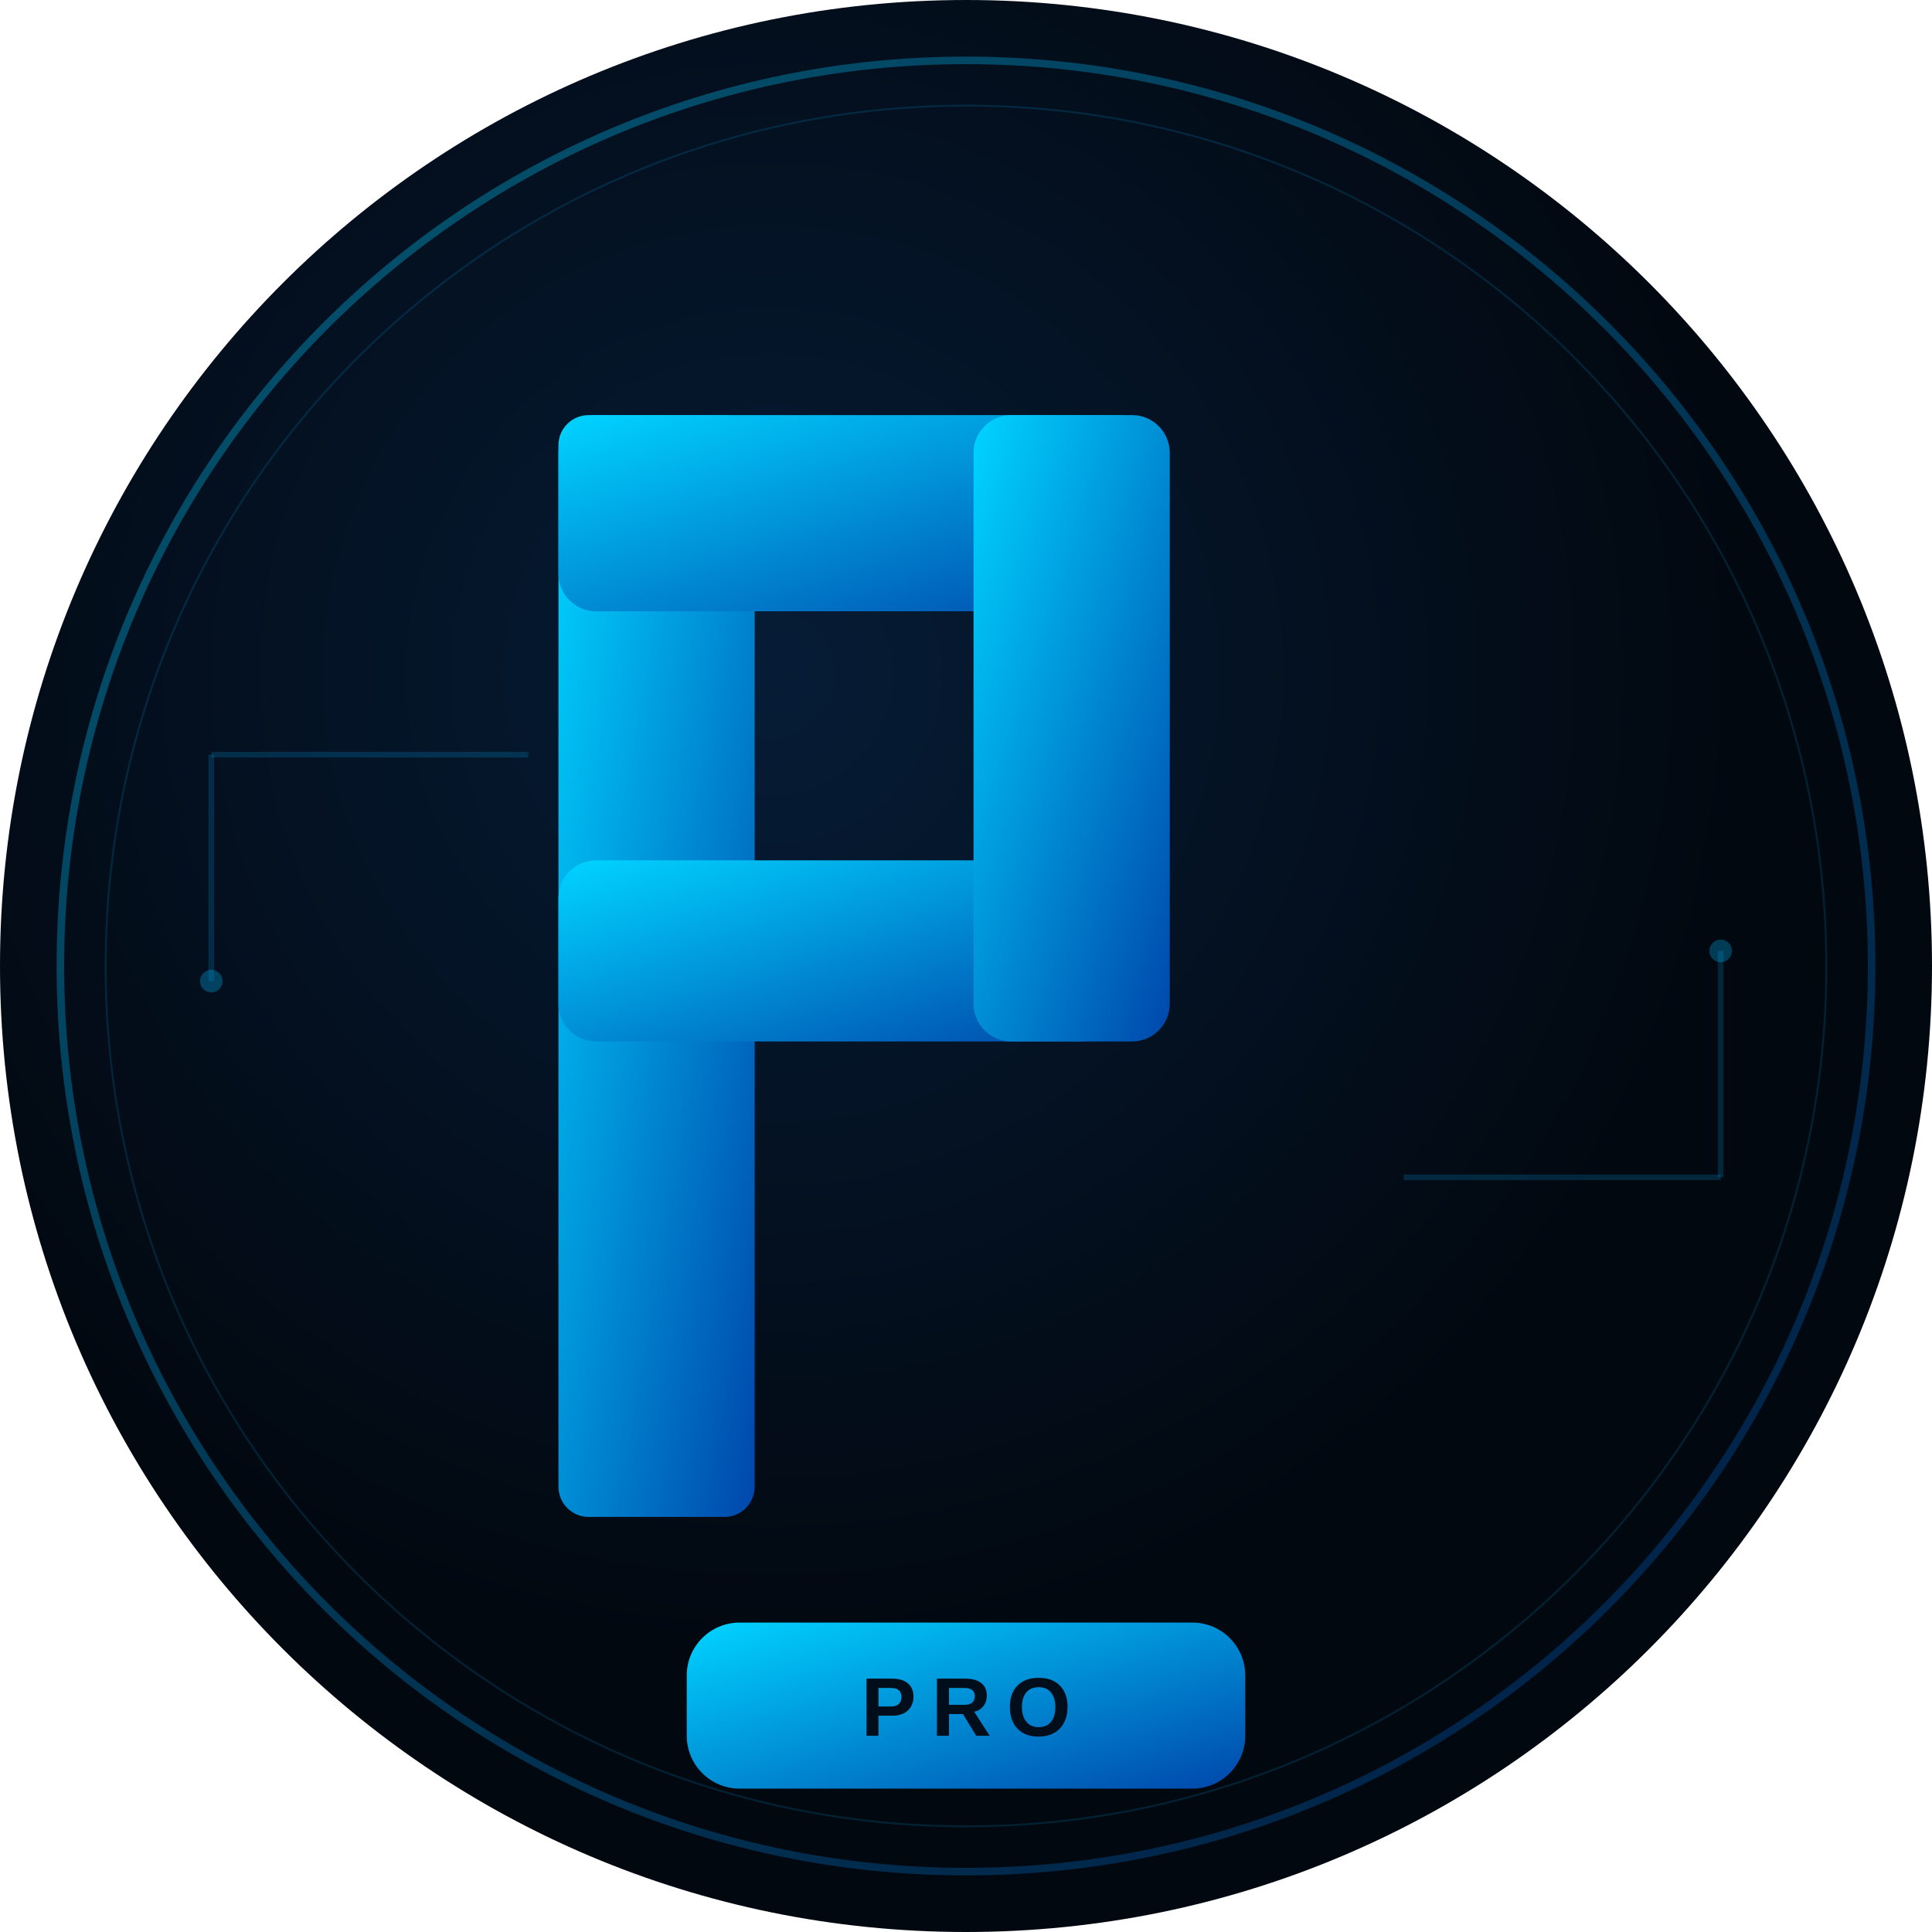
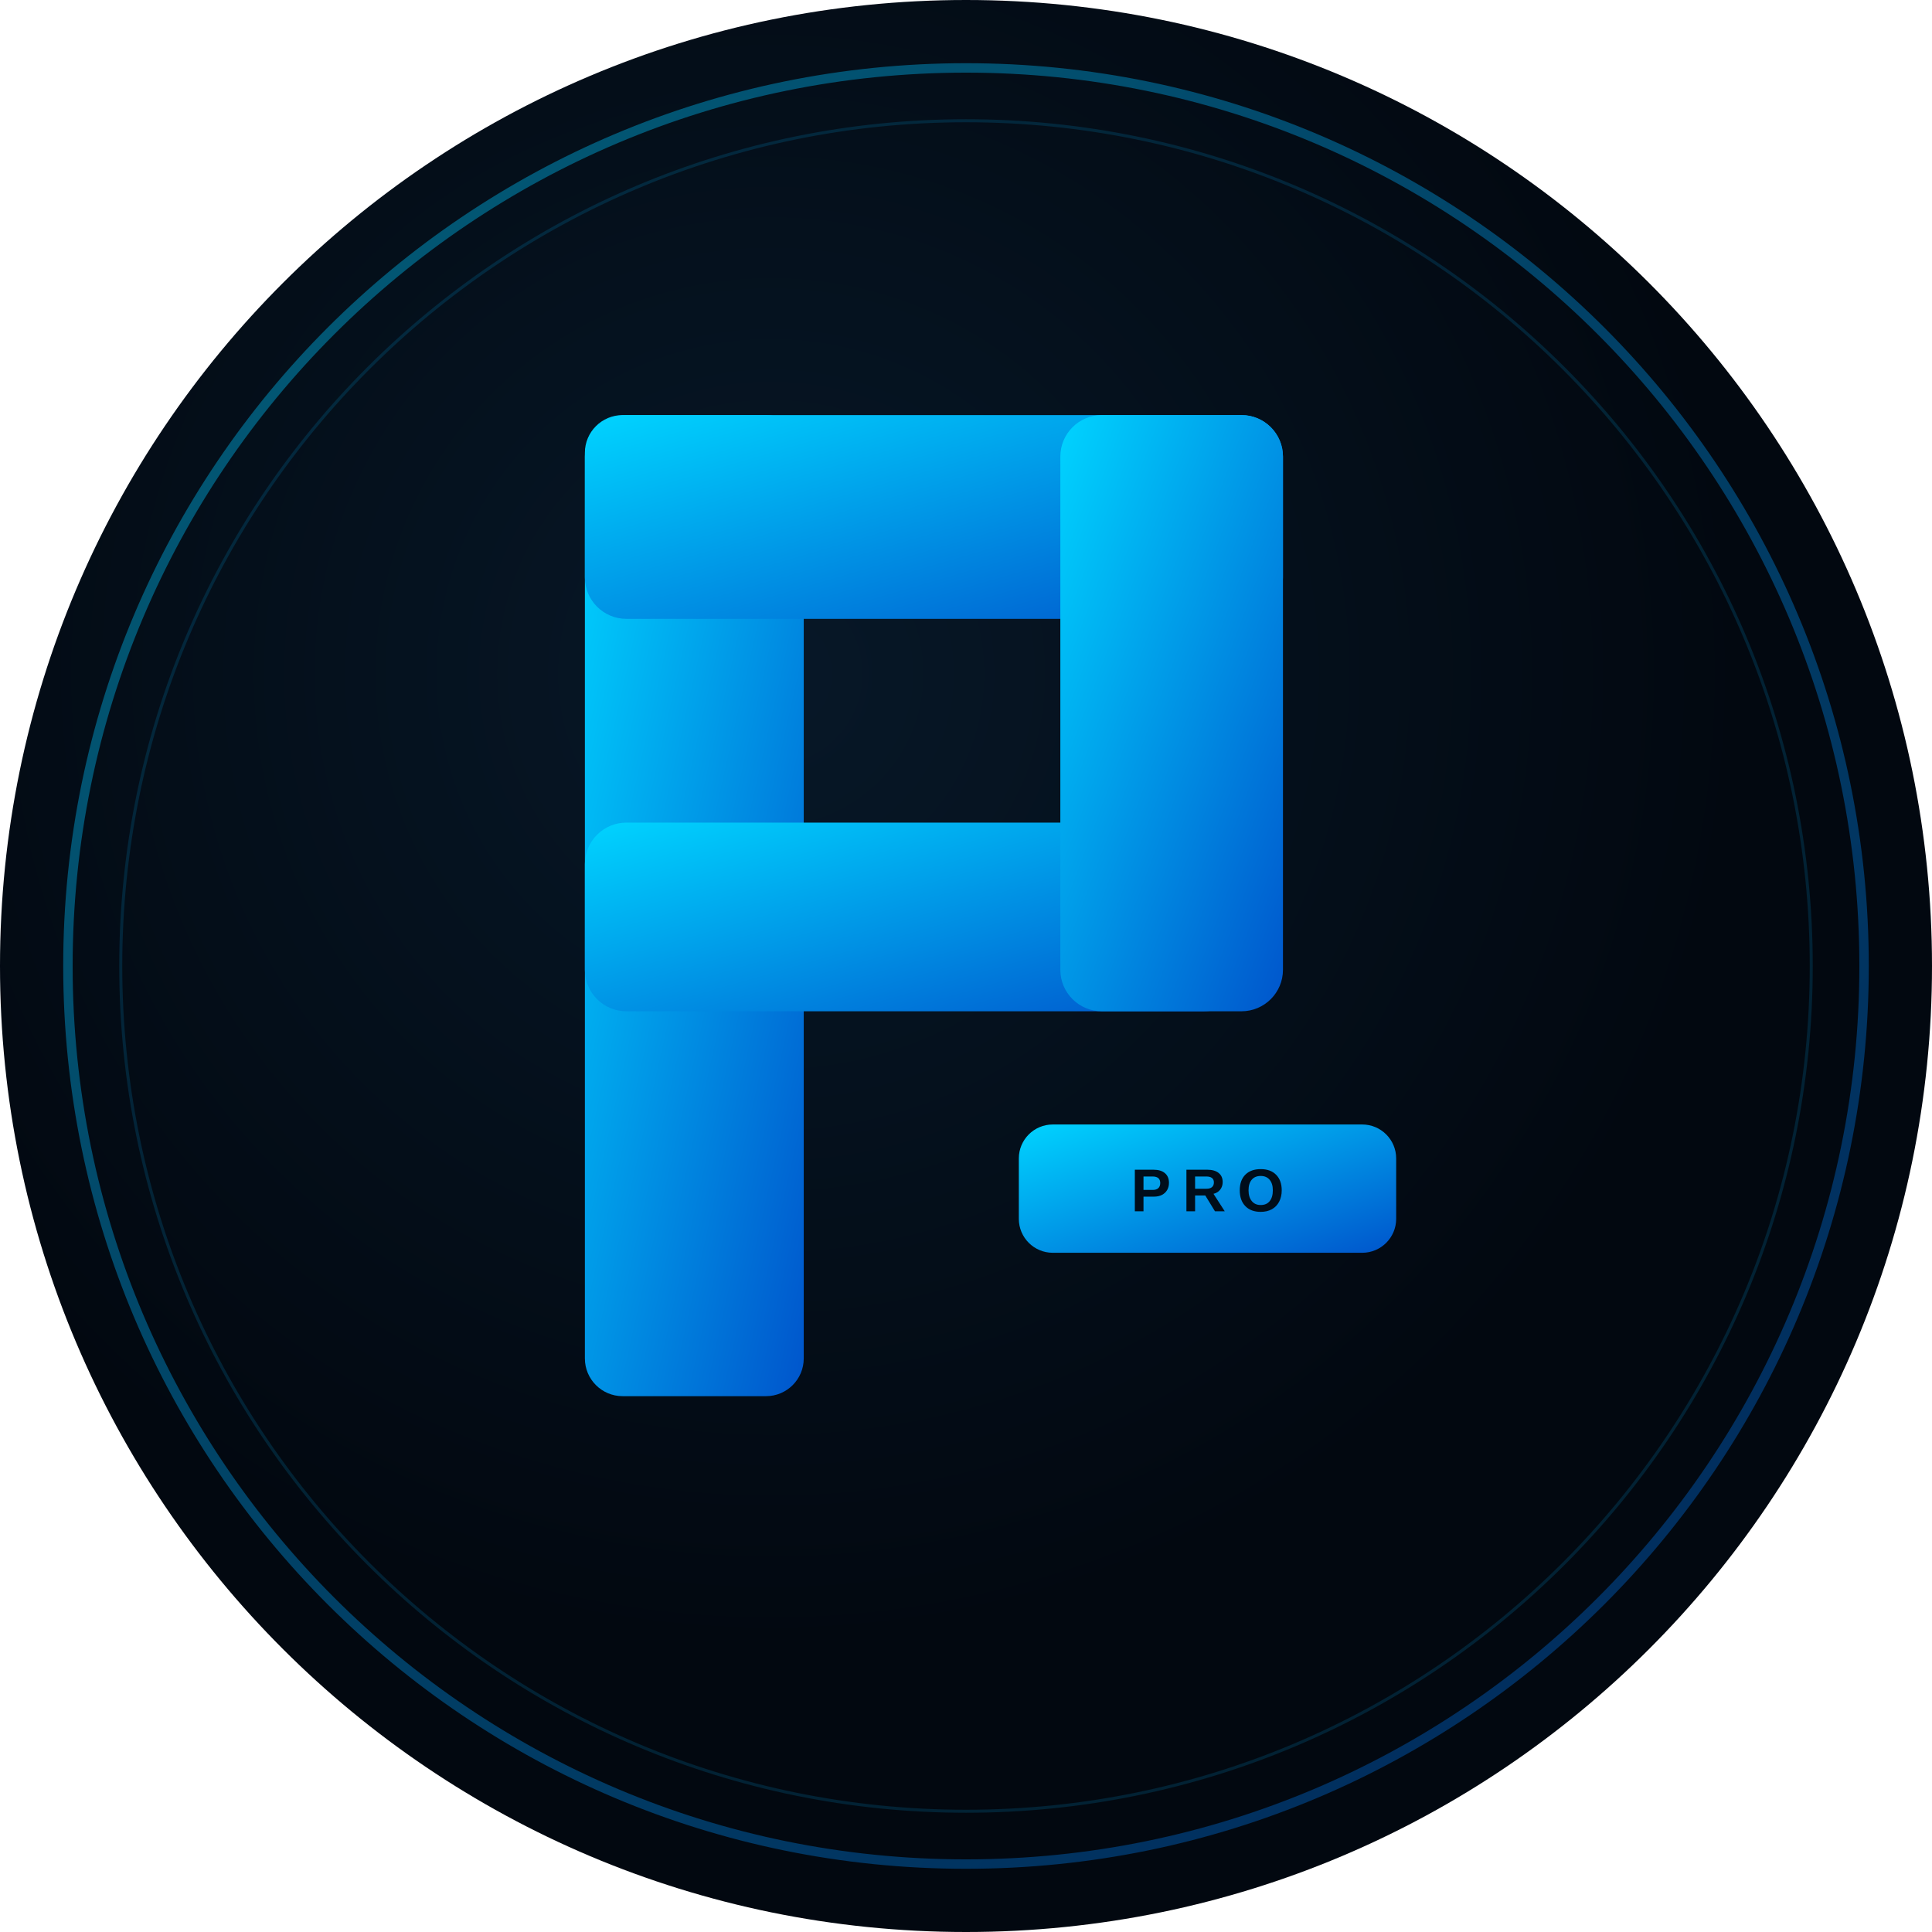
<svg xmlns="http://www.w3.org/2000/svg" viewBox="0 0 512 512">
  <defs>
    <linearGradient id="g" x1="0%" y1="0%" x2="100%" y2="100%">
      <stop offset="0%" stop-color="#00d4ff" />
-       <stop offset="100%" stop-color="#0047ab" />
+       <stop offset="100%" stop-color="#0055cc" />
    </linearGradient>
    <radialGradient id="bg" cx="40%" cy="35%">
-       <stop offset="0%" stop-color="#061c36" />
+       <stop offset="0%" stop-color="#071828" />
      <stop offset="100%" stop-color="#020810" />
-     </radialGradient>
-     <radialGradient id="glow" cx="50%" cy="50%">
-       <stop offset="0%" stop-color="#00b4ff" stop-opacity="0.25" />
-       <stop offset="100%" stop-color="#00b4ff" stop-opacity="0" />
    </radialGradient>
  </defs>
  <circle cx="256" cy="256" r="256" fill="url(#bg)" />
-   <circle cx="256" cy="256" r="240" fill="none" stroke="url(#g)" stroke-width="2" opacity="0.35" />
-   <circle cx="256" cy="256" r="228" fill="none" stroke="#00b4ff" stroke-width="0.5" opacity="0.15" />
-   <line x1="56" y1="200" x2="140" y2="200" stroke="#00b4ff" stroke-width="1.5" opacity="0.18" />
-   <line x1="56" y1="200" x2="56" y2="260" stroke="#00b4ff" stroke-width="1.5" opacity="0.18" />
-   <circle cx="56" cy="260" r="3" fill="#00b4ff" opacity="0.3" />
-   <line x1="372" y1="312" x2="456" y2="312" stroke="#00b4ff" stroke-width="1.5" opacity="0.18" />
-   <line x1="456" y1="312" x2="456" y2="252" stroke="#00b4ff" stroke-width="1.5" opacity="0.18" />
-   <circle cx="456" cy="252" r="3" fill="#00b4ff" opacity="0.3" />
-   <rect x="148" y="110" width="52" height="292" rx="8" fill="url(#g)" />
-   <rect x="148" y="110" width="158" height="52" rx="10" fill="url(#g)" />
-   <rect x="148" y="228" width="148" height="48" rx="10" fill="url(#g)" />
-   <rect x="258" y="110" width="52" height="166" rx="10" fill="url(#g)" />
-   <rect x="182" y="430" width="148" height="44" rx="14" fill="url(#g)" />
-   <text x="256" y="460" font-family="Arial,sans-serif" font-size="22" font-weight="900" text-anchor="middle" fill="#000d1a" letter-spacing="4">PRO</text>
+   <circle cx="256" cy="256" r="238" fill="none" stroke="url(#g)" stroke-width="2.5" opacity="0.4" />
+   <circle cx="256" cy="256" r="224" fill="none" stroke="#00b4ff" stroke-width="0.8" opacity="0.15" />
+   <rect x="155" y="110" width="58" height="260" rx="10" fill="url(#g)" />
+   <rect x="155" y="110" width="185" height="54" rx="11" fill="url(#g)" />
+   <rect x="155" y="218" width="175" height="50" rx="11" fill="url(#g)" />
+   <rect x="281" y="110" width="59" height="158" rx="11" fill="url(#g)" />
+   <rect x="270" y="298" width="100" height="34" rx="9" fill="url(#g)" />
+   <text x="320" y="321" font-family="Arial,sans-serif" font-size="16" font-weight="900" text-anchor="middle" fill="#000d1a" letter-spacing="3">PRO</text>
</svg>
